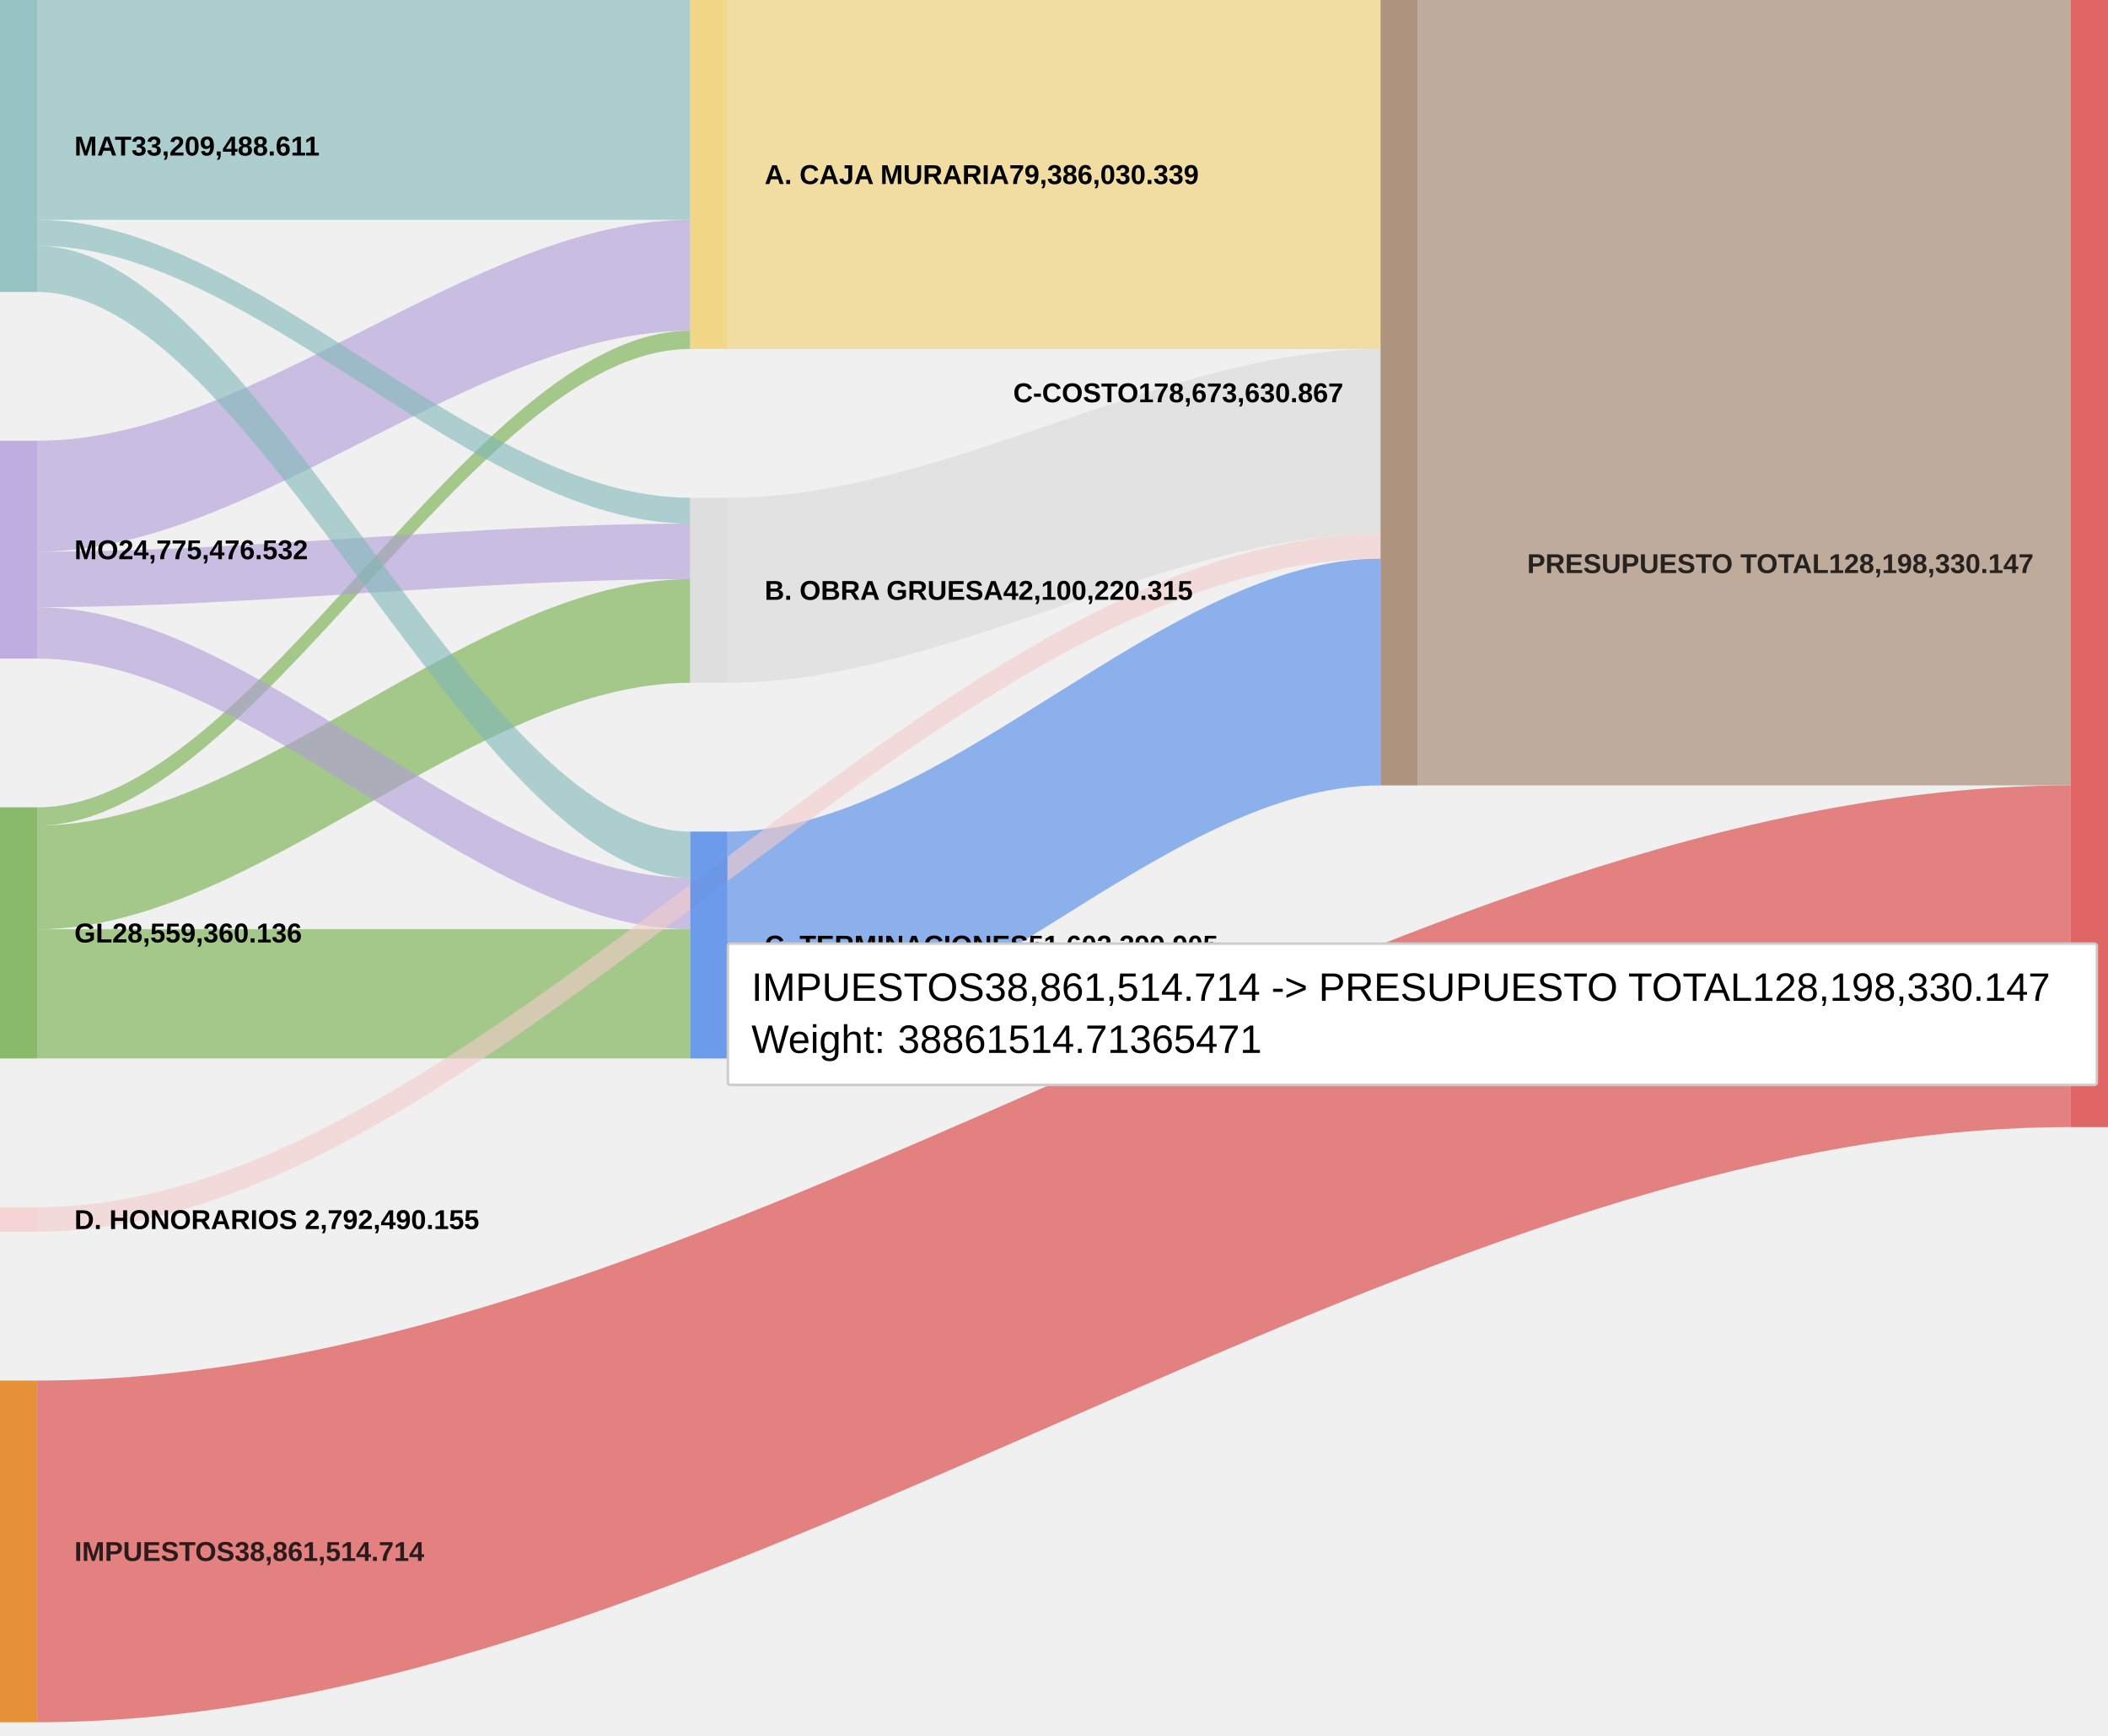
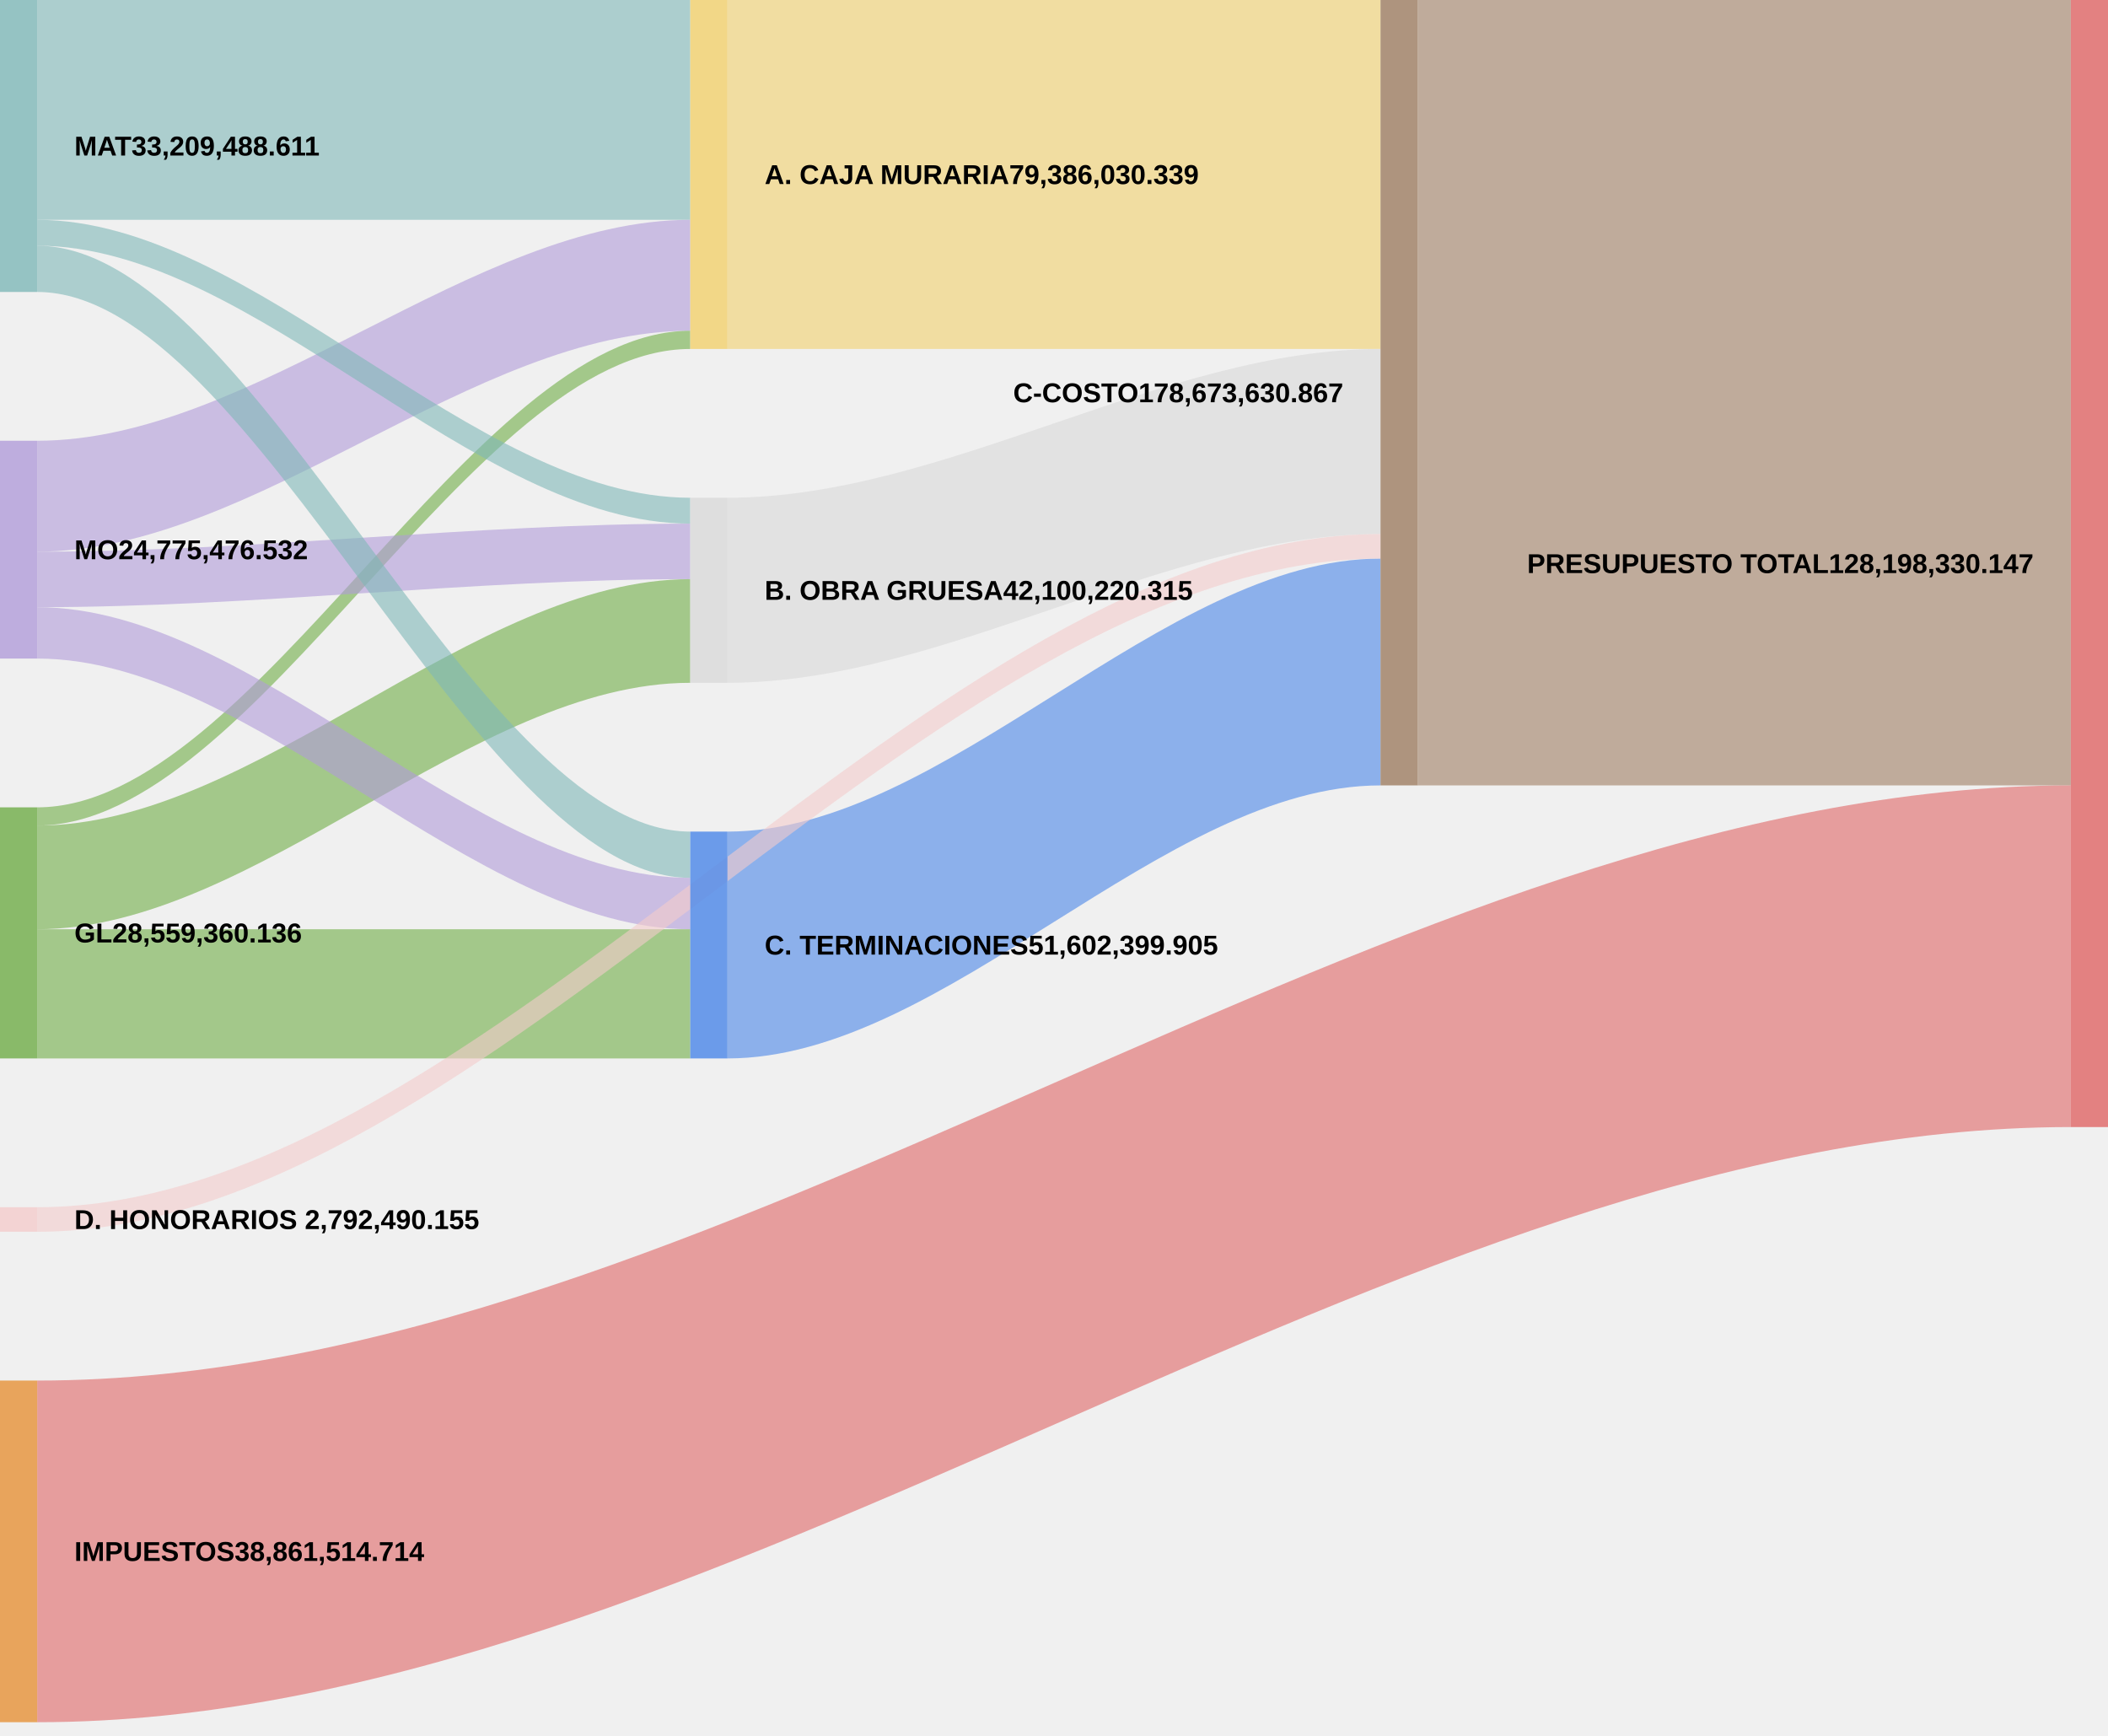
<svg xmlns="http://www.w3.org/2000/svg" width="850" height="700" aria-label="A chart." style="overflow: hidden;">
  <defs id="_ABSTRACT_RENDERER_ID_0" />
  <g>
    <path d="M15,0C102.778,0,190.556,0,278.333,0L278.333,88.653C190.556,88.653,102.778,88.653,15,88.653Z" stroke="none" stroke-width="0" fill-opacity="0.6" fill="#7fb8b8" />
    <path d="M15,177.737C102.778,177.737,190.556,88.653,278.333,88.653L278.333,133.383C190.556,133.383,102.778,222.467,15,222.467Z" stroke="none" stroke-width="0" fill-opacity="0.6" fill="#b19cd9" />
    <path d="M15,325.573C102.778,325.573,190.556,133.383,278.333,133.383L278.333,140.723C190.556,140.723,102.778,332.914,15,332.914Z" stroke="none" stroke-width="0" fill-opacity="0.6" fill="#70ad47" />
    <path d="M293.333,0C381.111,0,468.889,0,556.667,0L556.667,140.723C468.889,140.723,381.111,140.723,293.333,140.723Z" stroke="none" stroke-width="0" fill-opacity="0.6" fill="#f2d16d" />
    <path d="M15,88.653C102.778,88.653,190.556,200.723,278.333,200.723L278.333,211.158C190.556,211.158,102.778,99.088,15,99.088Z" stroke="none" stroke-width="0" fill-opacity="0.6" fill="#7fb8b8" />
    <path d="M15,222.467C102.778,222.467,190.556,211.158,278.333,211.158L278.333,233.544C190.556,233.544,102.778,244.853,15,244.853Z" stroke="none" stroke-width="0" fill-opacity="0.6" fill="#b19cd9" />
    <path d="M15,332.914C102.778,332.914,190.556,233.544,278.333,233.544L278.333,275.352C190.556,275.352,102.778,374.722,15,374.722Z" stroke="none" stroke-width="0" fill-opacity="0.6" fill="#70ad47" />
    <path d="M293.333,200.723C381.111,200.723,468.889,140.723,556.667,140.723L556.667,215.352C468.889,215.352,381.111,275.352,293.333,275.352Z" stroke="none" stroke-width="0" fill-opacity="0.6" fill="#d9d9d9" />
    <path d="M15,99.088C102.778,99.088,190.556,335.352,278.333,335.352L278.333,354.001C190.556,354.001,102.778,117.737,15,117.737Z" stroke="none" stroke-width="0" fill-opacity="0.6" fill="#7fb8b8" />
    <path d="M15,244.853C102.778,244.853,190.556,354.001,278.333,354.001L278.333,374.722C190.556,374.722,102.778,265.573,15,265.573Z" stroke="none" stroke-width="0" fill-opacity="0.6" fill="#b19cd9" />
    <path d="M15,374.722C102.778,374.722,190.556,374.722,278.333,374.722L278.333,426.825C190.556,426.825,102.778,426.825,15,426.825Z" stroke="none" stroke-width="0" fill-opacity="0.6" fill="#70ad47" />
    <path d="M293.333,335.352C381.111,335.352,468.889,225.252,556.667,225.252L556.667,316.725C468.889,316.725,381.111,426.825,293.333,426.825Z" stroke="none" stroke-width="0" fill-opacity="0.6" fill="#4a86e8" />
    <path d="M15,486.825C195.556,486.825,376.111,215.352,556.667,215.352L556.667,225.252C376.111,225.252,195.556,496.725,15,496.725Z" stroke="none" stroke-width="0" fill-opacity="0.6" fill="#f4cccc" />
    <path d="M571.667,0C659.444,0,747.222,0,835,0L835,316.725C747.222,316.725,659.444,316.725,571.667,316.725Z" stroke="none" stroke-width="0" fill-opacity="0.6" fill="#9e7d62" />
-     <path d="M15,556.725C288.333,556.725,561.667,316.725,835,316.725L835,454.5C561.667,454.5,288.333,694.5,15,694.5Z" stroke="none" stroke-width="0" fill-opacity="0.8" fill="#e06666" />
+     <path d="M15,556.725C288.333,556.725,561.667,316.725,835,316.725L835,454.5C561.667,454.5,288.333,694.5,15,694.5Z" stroke="none" stroke-width="0" fill-opacity="0.6" fill="#e06666" />
  </g>
  <g>
    <text text-anchor="start" x="30" y="62.719" font-family="Arial" font-size="11" font-weight="bold" stroke="none" stroke-width="0" fill="#000000">MAT
33,209,488.611</text>
    <text text-anchor="start" x="308.333" y="74.212" font-family="Arial" font-size="11" font-weight="bold" stroke="none" stroke-width="0" fill="#000000">A. CAJA MURARIA
79,386,030.339</text>
    <text text-anchor="start" x="30" y="225.505" font-family="Arial" font-size="11" font-weight="bold" stroke="none" stroke-width="0" fill="#000000">MO
24,775,476.532</text>
    <text text-anchor="start" x="30" y="380.049" font-family="Arial" font-size="11" font-weight="bold" stroke="none" stroke-width="0" fill="#000000">GL
28,559,360.136</text>
    <text text-anchor="end" x="541.667" y="162.212" font-family="Arial" font-size="11" font-weight="bold" stroke="none" stroke-width="0" fill="#000000">C-COSTO
178,673,630.867</text>
    <text text-anchor="start" x="308.333" y="241.888" font-family="Arial" font-size="11" font-weight="bold" stroke="none" stroke-width="0" fill="#000000">B. OBRA GRUESA
42,100,220.315</text>
    <text text-anchor="start" x="308.333" y="384.938" font-family="Arial" font-size="11" font-weight="bold" stroke="none" stroke-width="0" fill="#000000">C. TERMINACIONES
51,602,399.905</text>
    <text text-anchor="start" x="30" y="495.625" font-family="Arial" font-size="11" font-weight="bold" stroke="none" stroke-width="0" fill="#000000">D. HONORARIOS 
2,792,490.155</text>
-     <text text-anchor="end" x="820" y="231.1" font-family="Arial" font-size="11" font-weight="bold" stroke="none" stroke-width="0" fill-opacity="0.8" fill="#000000">PRESUPUESTO TOTAL
+     <text text-anchor="end" x="820" y="231.1" font-family="Arial" font-size="11" font-weight="bold" stroke="none" stroke-width="0" fill="#000000">PRESUPUESTO TOTAL
128,198,330.147</text>
-     <text text-anchor="start" x="30" y="629.462" font-family="Arial" font-size="11" font-weight="bold" stroke="none" stroke-width="0" fill-opacity="0.8" fill="#000000">IMPUESTOS
+     <text text-anchor="start" x="30" y="629.462" font-family="Arial" font-size="11" font-weight="bold" stroke="none" stroke-width="0" fill="#000000">IMPUESTOS
38,861,514.714</text>
    <rect x="0" y="0" width="15" height="117.737" stroke="none" stroke-width="0" fill-opacity="0.8" fill="#7fb8b8" />
    <rect x="278.333" y="0" width="15" height="140.723" stroke="none" stroke-width="0" fill-opacity="0.8" fill="#f2d16d" />
    <rect x="0" y="177.737" width="15" height="87.836" stroke="none" stroke-width="0" fill-opacity="0.8" fill="#b19cd9" />
    <rect x="0" y="325.573" width="15" height="101.251" stroke="none" stroke-width="0" fill-opacity="0.8" fill="#70ad47" />
    <rect x="556.667" y="0" width="15" height="316.725" stroke="none" stroke-width="0" fill-opacity="0.8" fill="#9e7d62" />
    <rect x="278.333" y="200.723" width="15" height="74.629" stroke="none" stroke-width="0" fill-opacity="0.8" fill="#d9d9d9" />
    <rect x="278.333" y="335.352" width="15" height="91.473" stroke="none" stroke-width="0" fill-opacity="0.8" fill="#4a86e8" />
    <rect x="0" y="486.825" width="15" height="9.9" stroke="none" stroke-width="0" fill-opacity="0.8" fill="#f4cccc" />
-     <rect x="835" y="0" width="15" height="454.5" stroke="none" stroke-width="0" fill="#e06666" />
-     <rect x="0" y="556.725" width="15" height="137.775" stroke="none" stroke-width="0" fill="#e69138" />
+     <rect x="835" y="0" width="15" height="454.5" stroke="none" stroke-width="0" fill-opacity="0.8" fill="#e06666" />
+     <rect x="0" y="556.725" width="15" height="137.775" stroke="none" stroke-width="0" fill-opacity="0.8" fill="#e69138" />
  </g>
  <g />
  <g />
  <g />
  <g />
-   <g>
-     <g class="google-visualization-tooltip">
-       <path d="M294.5,437.5A1,1,0,0,1,293.5,436.5L293.5,381.5A1,1,0,0,1,294.5,380.5L844.5,380.5A1,1,0,0,1,845.5,381.5L845.5,436.5A1,1,0,0,1,844.5,437.5Z" stroke="#cccccc" stroke-width="1" fill="#ffffff" />
-       <g>
-         <text text-anchor="start" x="303" y="403.6" font-family="Arial" font-size="16" stroke="none" stroke-width="0" fill="#000000">IMPUESTOS
- 38,861,514.714 -&gt; PRESUPUESTO TOTAL
- 128,198,330.147</text>
-       </g>
-       <g>
-         <text text-anchor="start" x="303" y="424.6" font-family="Arial" font-size="16" stroke="none" stroke-width="0" fill="#000000">Weight:</text>
-         <text text-anchor="start" x="362" y="424.6" font-family="Arial" font-size="16" stroke="none" stroke-width="0" fill="#000000">38861514.71365471</text>
-       </g>
-     </g>
-   </g>
+   <g />
</svg>
